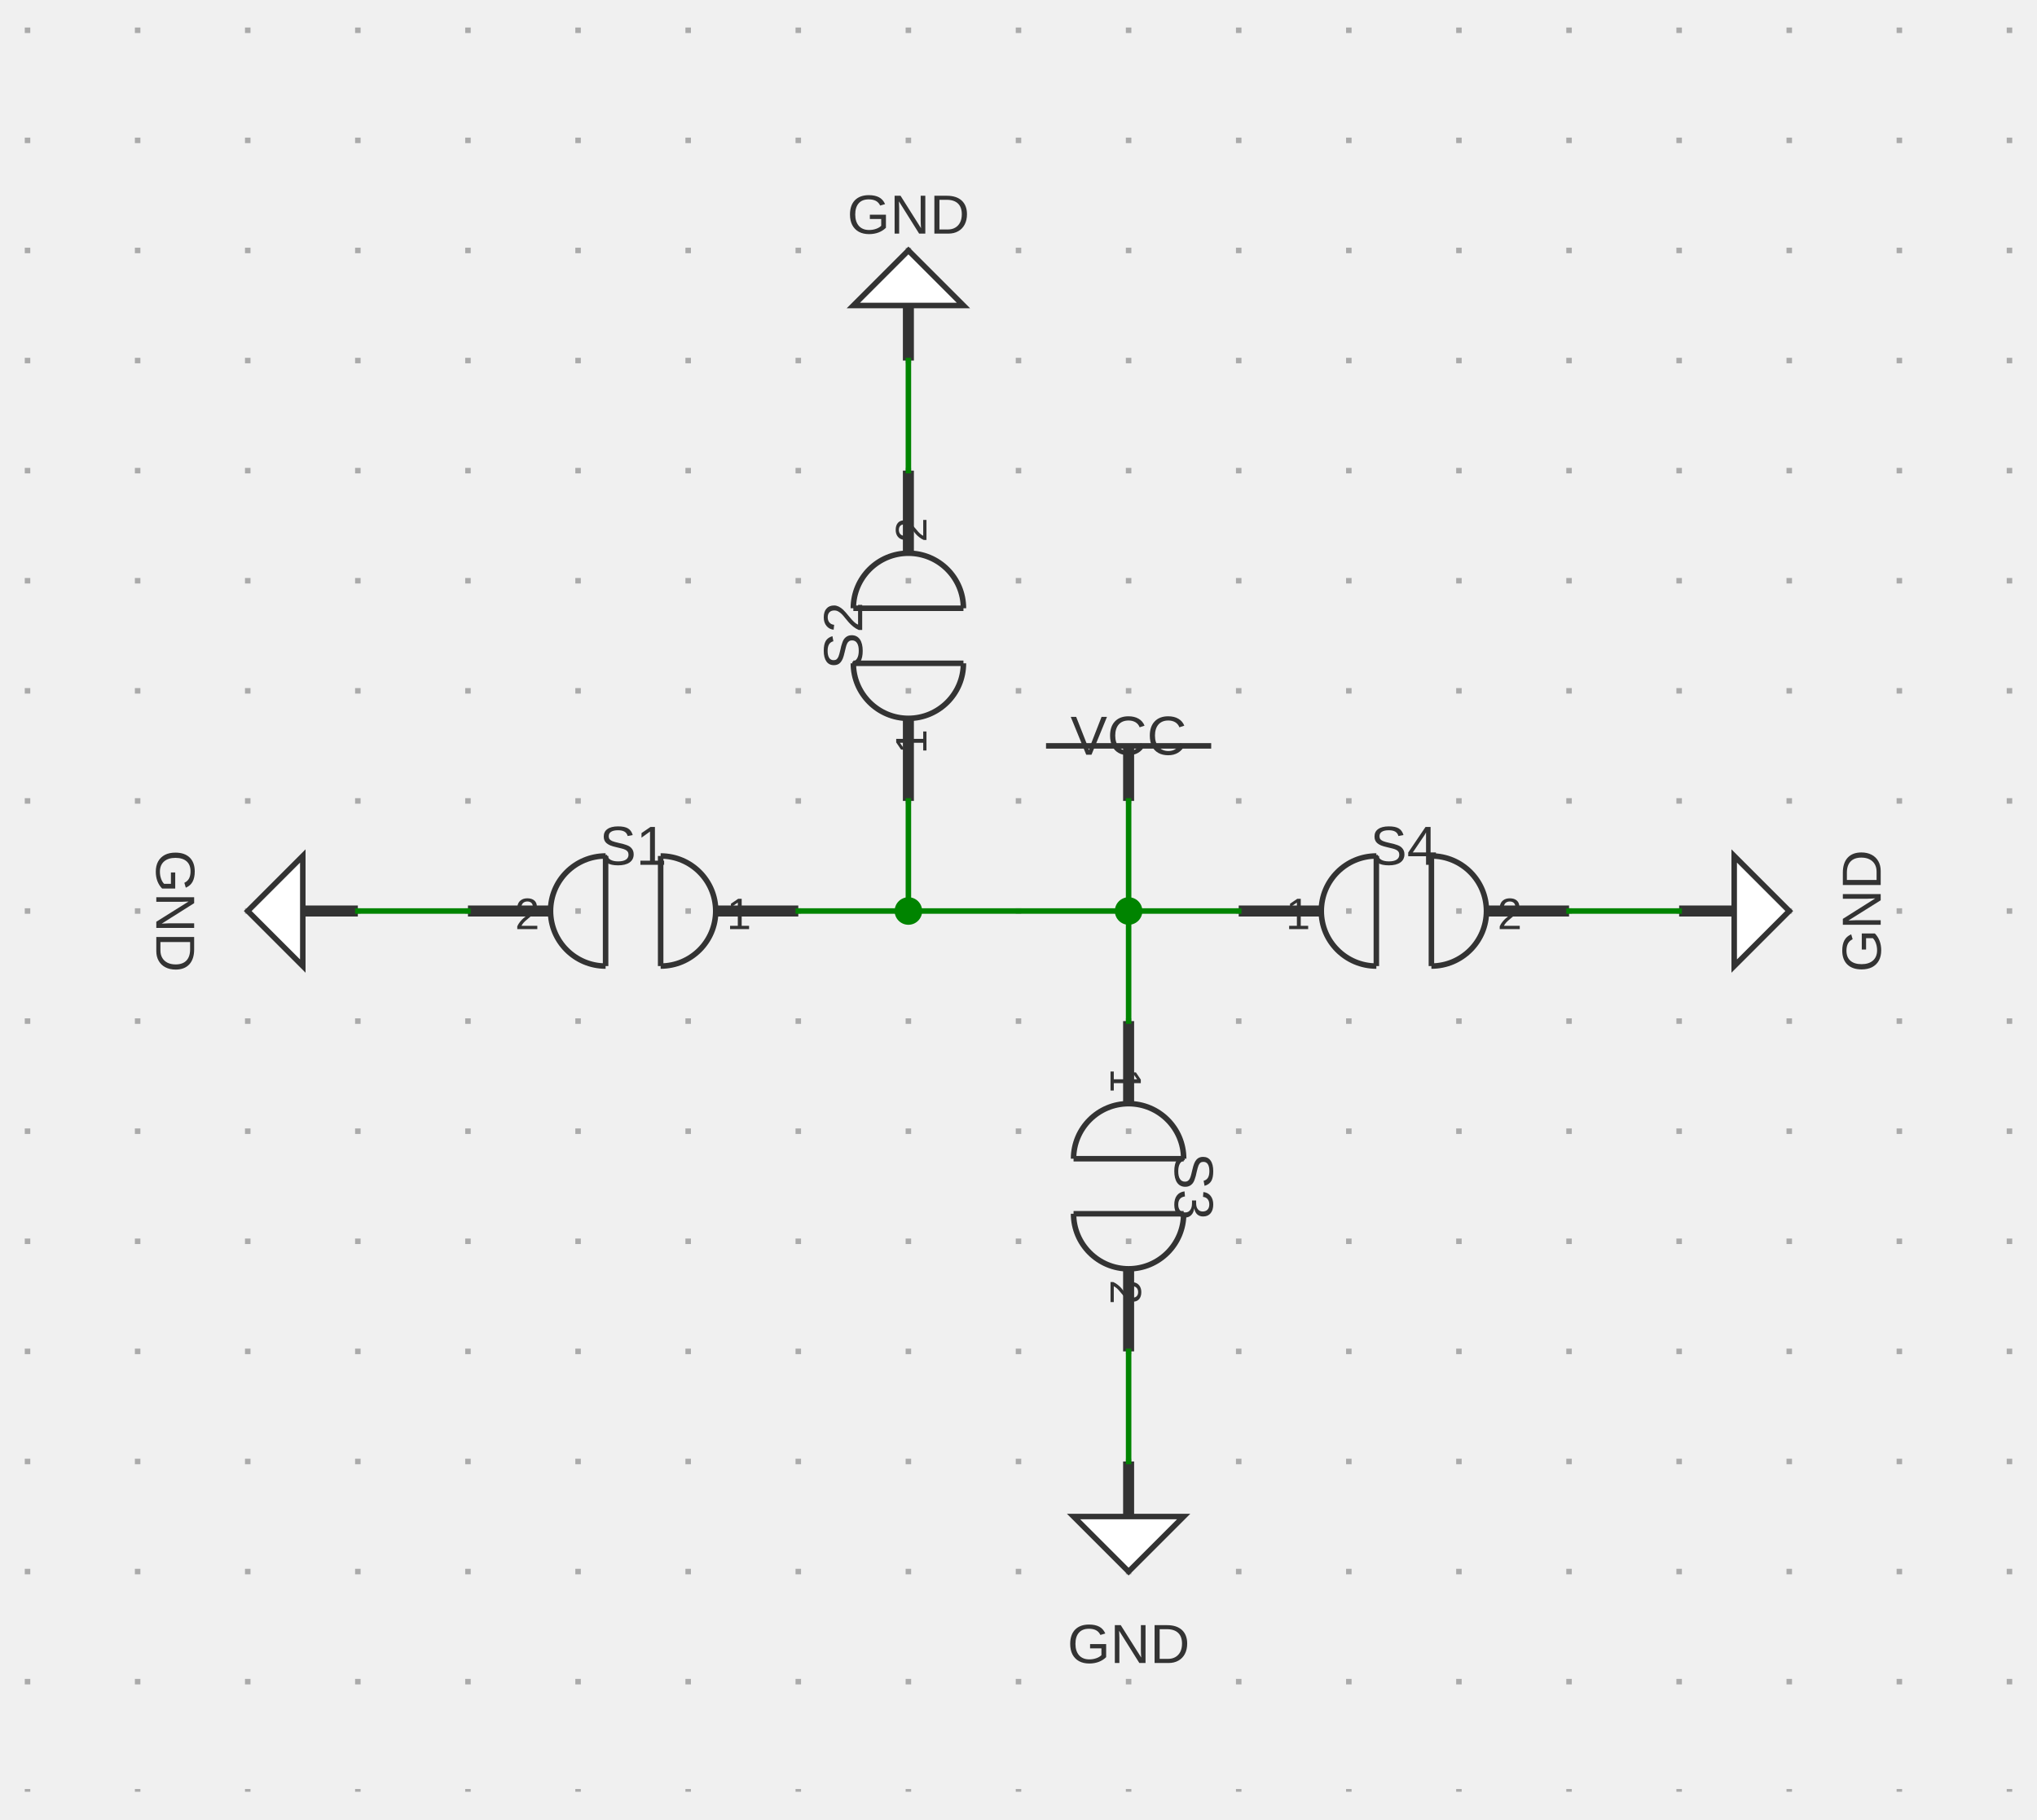
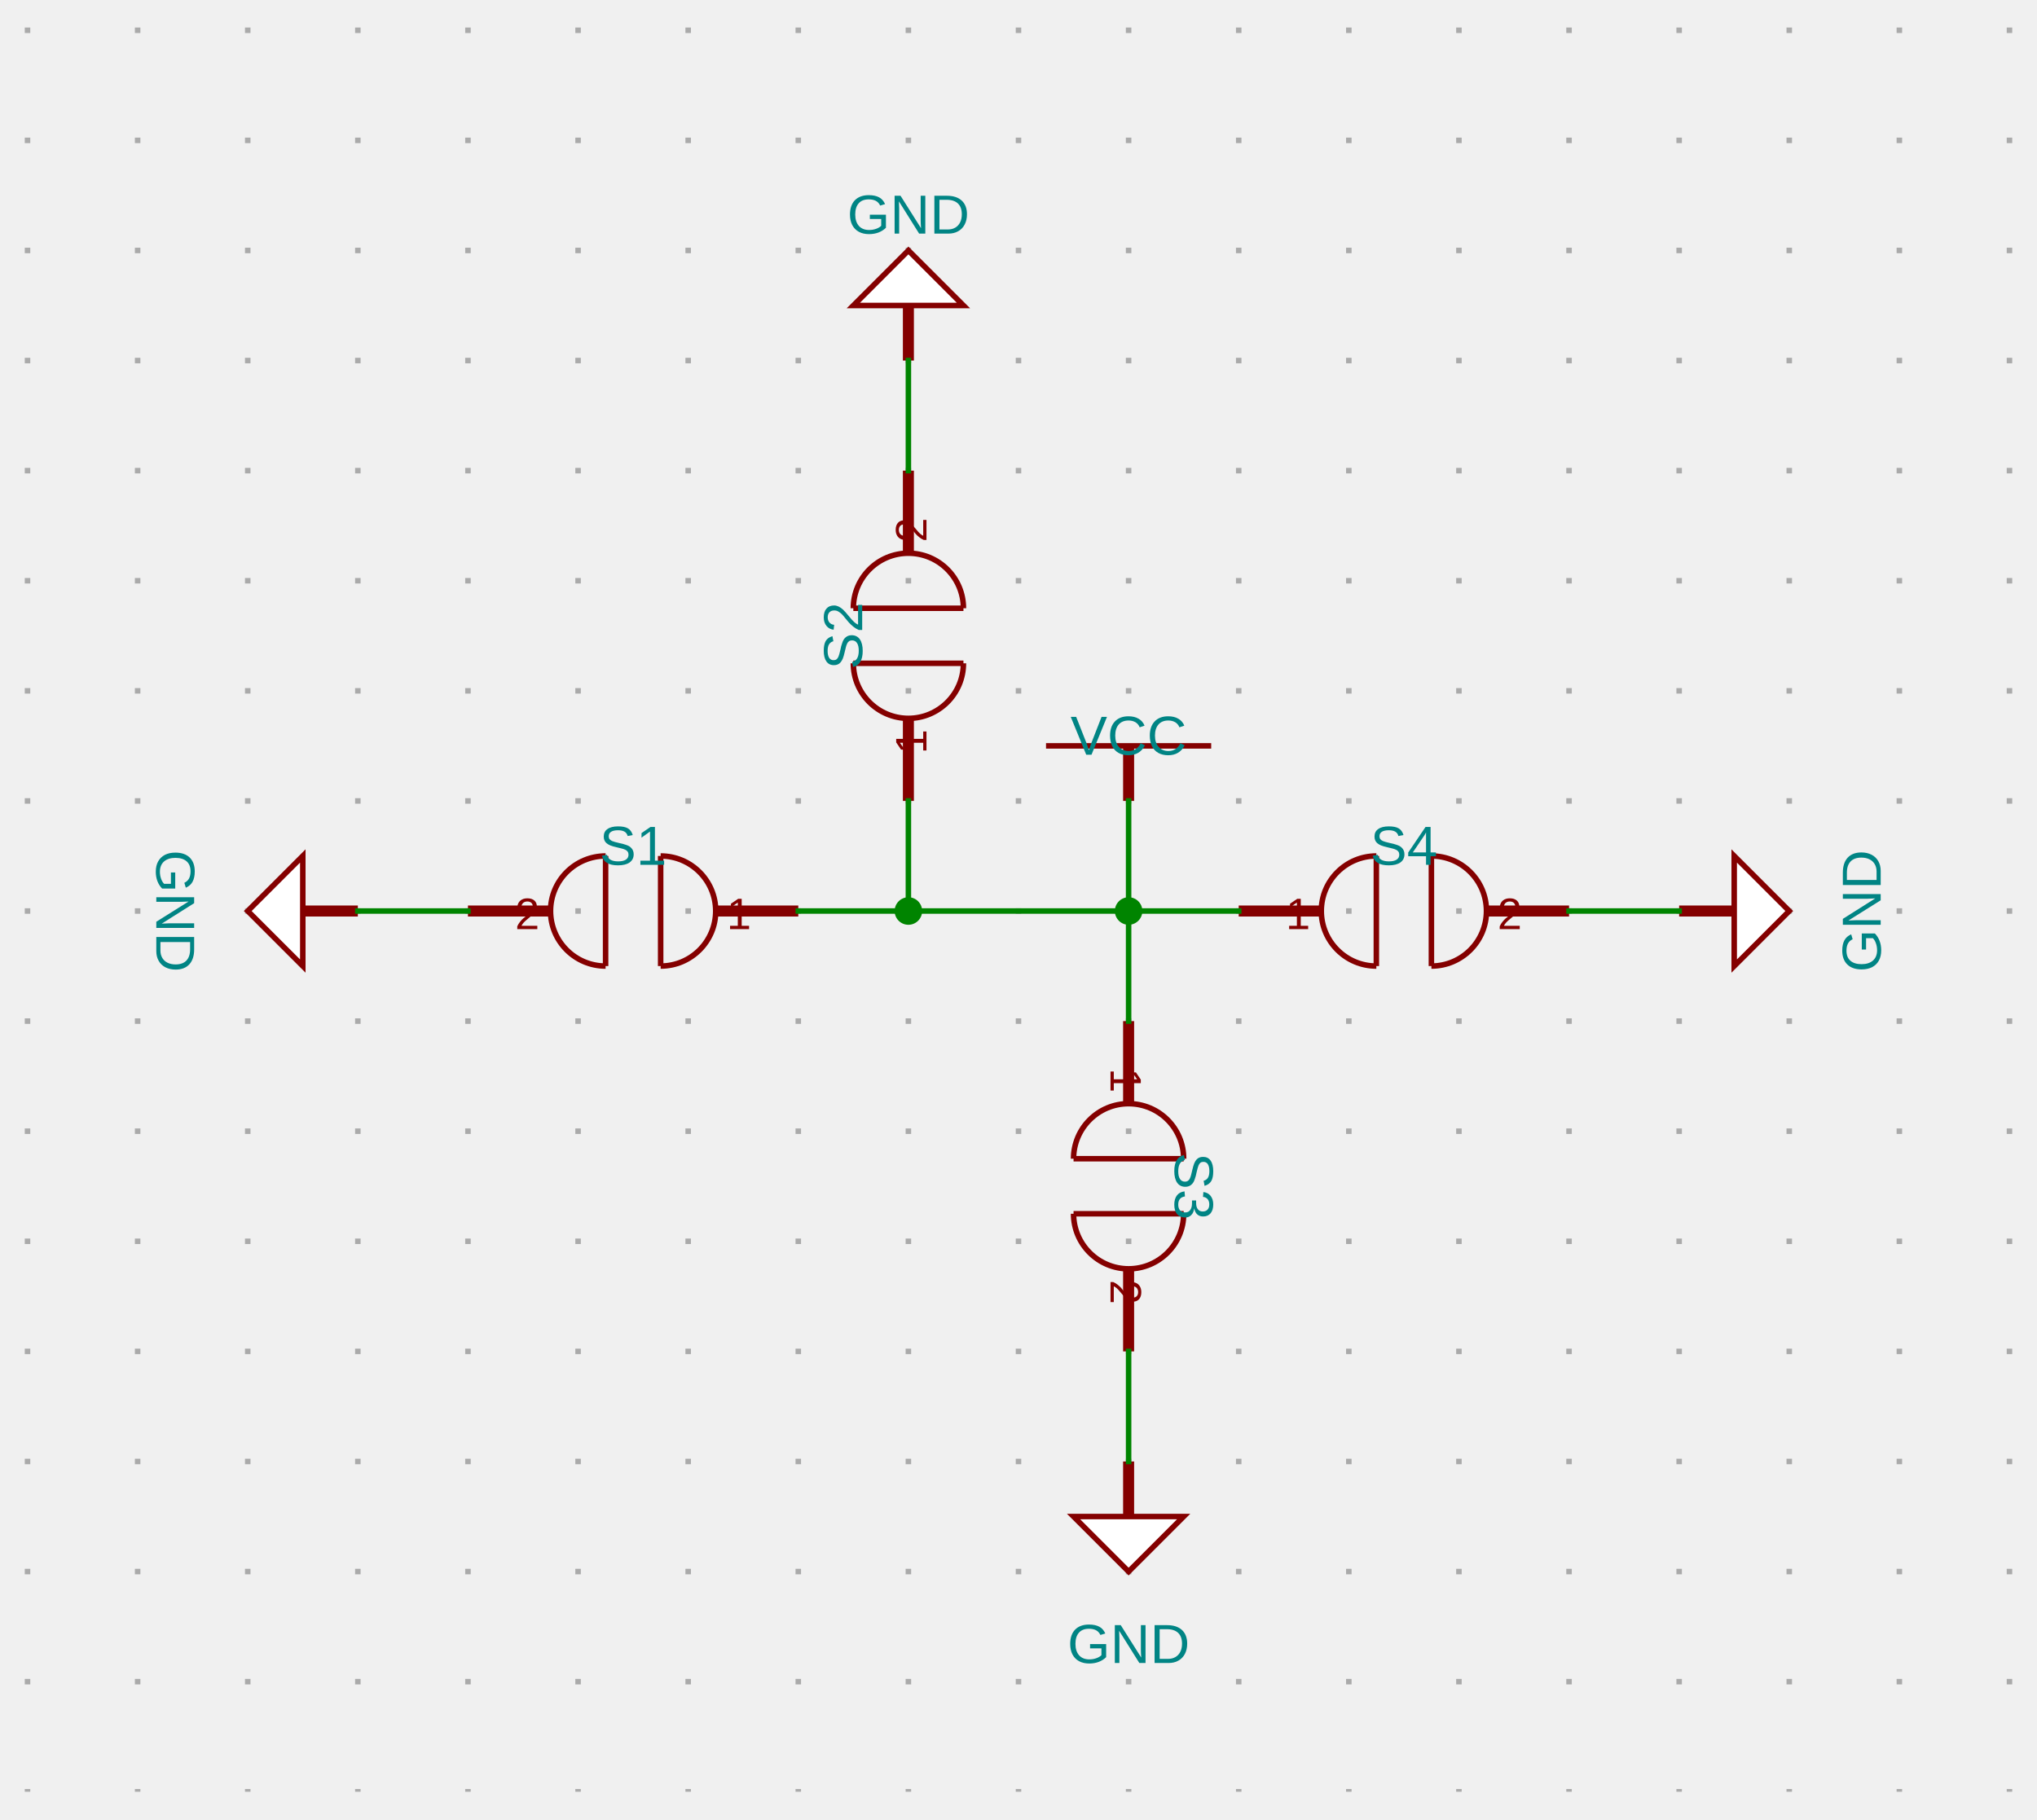
<svg xmlns="http://www.w3.org/2000/svg" xmlns:ns1="http://svgjs.dev/svgjs" version="1.1" width="370" height="330.5" viewBox="-25 -25.5 370 330.5">
  <g transform="matrix(1,0,0,1,0,0)">
    <path d="M -20 -20.5 L -20 300 M 0 -20.5 L 0 300 M 20 -20.5 L 20 300 M 40 -20.5 L 40 300 M 60 -20.5 L 60 300 M 80 -20.5 L 80 300 M 100 -20.5 L 100 300 M 120 -20.5 L 120 300 M 140 -20.5 L 140 300 M 160 -20.5 L 160 300 M 180 -20.5 L 180 300 M 200 -20.5 L 200 300 M 220 -20.5 L 220 300 M 240 -20.5 L 240 300 M 260 -20.5 L 260 300 M 280 -20.5 L 280 300 M 300 -20.5 L 300 300 M 320 -20.5 L 320 300 M 340 -20.5 L 340 300" fill="none" stroke-dasharray="1,19" stroke-width="1" stroke="#aaaaaa" />
  </g>
  <g transform="matrix(1,0,0,1,180,110)">
    <g>
-       <path d="M -15 0 L 15 0" stroke-width="1" stroke="#333333" fill="none" />
-       <path d="M 0 10 L 0 0" stroke-width="2" stroke="#333333" />
+       <path d="M -15 0 L 15 0" stroke-width="1" stroke="#840000" fill="none" />
+       <path d="M 0 10 L 0 0" stroke-width="2" stroke="#840000" />
      <g transform="matrix(1,0,0,1,0,-5)">
-         <text fill="#333333" font-family="Open Sans-Regular, Arial" font-size="10" text-anchor="middle" dominant-baseline="text-top" font-weight="regular" transform="matrix(1,0,0,1,0,0)" ns1:data="{&quot;leading&quot;:&quot;1.3&quot;}">
+         <text fill="#008484" font-family="Open Sans-Regular, Arial" font-size="10" text-anchor="middle" dominant-baseline="text-top" font-weight="regular" transform="matrix(1,0,0,1,0,0)" ns1:data="{&quot;leading&quot;:&quot;1.3&quot;}">
          <tspan dy="0" x="0" ns1:data="{&quot;newLined&quot;:true}">VCC</tspan>
        </text>
      </g>
    </g>
  </g>
  <g transform="matrix(1,0,0,1,90,140)">
    <g>
-       <path d="M 5 10 A 10 10 0 0 0 5 -10 " stroke-width="1" stroke="#333333" fill="none" />
-       <path d="M -5 -10 A 10 10 0 0 0 -5 10 " stroke-width="1" stroke="#333333" fill="none" />
-       <path d="M 5 -10 L 5 10" stroke-width="1" stroke="#333333" fill="none" />
-       <path d="M -5 -10 L -5 10" stroke-width="1" stroke="#333333" fill="none" />
-       <path d="M 30 0 L 15 0 M -30 0 L -15 0" stroke-width="2" stroke="#333333" />
+       <path d="M 5 10 A 10 10 0 0 0 5 -10 " stroke-width="1" stroke="#840000" fill="none" />
+       <path d="M -5 -10 A 10 10 0 0 0 -5 10 " stroke-width="1" stroke="#840000" fill="none" />
+       <path d="M 5 -10 L 5 10" stroke-width="1" stroke="#840000" fill="none" />
+       <path d="M -5 -10 L -5 10" stroke-width="1" stroke="#840000" fill="none" />
+       <path d="M 30 0 L 15 0" stroke-width="2" stroke="#840000" />
+       <path d="M -30 0 L -15 0" stroke-width="2" stroke="#840000" />
      <g transform="matrix(1,0,0,1,17,-2)">
-         <text fill="#333333" font-family="Open Sans-Regular, Arial" font-size="8" text-anchor="start" dominant-baseline="text-top" font-weight="regular" transform="matrix(1,0,0,1,0,0)" ns1:data="{&quot;leading&quot;:&quot;1.3&quot;}">
+         <text fill="#840000" font-family="Open Sans-Regular, Arial" font-size="8" text-anchor="start" dominant-baseline="text-top" font-weight="regular" transform="matrix(1,0,0,1,0,0)" ns1:data="{&quot;leading&quot;:&quot;1.3&quot;}">
          <tspan dy="0" x="0" ns1:data="{&quot;newLined&quot;:true}">1</tspan>
        </text>
      </g>
      <g transform="matrix(1,0,0,1,-17,-2)">
-         <text fill="#333333" font-family="Open Sans-Regular, Arial" font-size="8" text-anchor="end" dominant-baseline="text-top" font-weight="regular" transform="matrix(1,0,0,1,0,0)" ns1:data="{&quot;leading&quot;:&quot;1.3&quot;}">
+         <text fill="#840000" font-family="Open Sans-Regular, Arial" font-size="8" text-anchor="end" dominant-baseline="text-top" font-weight="regular" transform="matrix(1,0,0,1,0,0)" ns1:data="{&quot;leading&quot;:&quot;1.3&quot;}">
          <tspan dy="0" x="0" ns1:data="{&quot;newLined&quot;:true}">2</tspan>
        </text>
      </g>
      <g transform="matrix(1,0,0,1,0,-15)">
-         <text fill="#333333" font-family="Open Sans-Regular, Arial" font-size="10" text-anchor="middle" dominant-baseline="text-top" font-weight="regular" transform="matrix(1,0,0,1,0,0)" ns1:data="{&quot;leading&quot;:&quot;1.3&quot;}">
+         <text fill="#008484" font-family="Open Sans-Regular, Arial" font-size="10" text-anchor="middle" dominant-baseline="text-top" font-weight="regular" transform="matrix(1,0,0,1,0,0)" ns1:data="{&quot;leading&quot;:&quot;1.3&quot;}">
          <tspan dy="0" x="0" ns1:data="{&quot;newLined&quot;:true}">S1</tspan>
        </text>
      </g>
    </g>
  </g>
  <g transform="matrix(1,0,0,1,30,140)">
    <g>
-       <path d="M 0 -10 L 0 10 L -10 0 Z" stroke-width="1" stroke="#333333" fill="#ffffff" />
-       <path d="M 10 0 L 0 0" stroke-width="2" stroke="#333333" />
+       <path d="M 0 -10 L 0 10 L -10 0 Z" stroke-width="1" stroke="#840000" fill="#ffffff" />
+       <path d="M 10 0 L 0 0" stroke-width="2" stroke="#840000" />
      <g transform="matrix(0,1,-1,0,-20,0)">
-         <text fill="#333333" font-family="Open Sans-Regular, Arial" font-size="10" text-anchor="middle" dominant-baseline="text-top" font-weight="regular" transform="matrix(1,0,0,1,0,0)" ns1:data="{&quot;leading&quot;:&quot;1.3&quot;}">
+         <text fill="#008484" font-family="Open Sans-Regular, Arial" font-size="10" text-anchor="middle" dominant-baseline="text-top" font-weight="regular" transform="matrix(1,0,0,1,0,0)" ns1:data="{&quot;leading&quot;:&quot;1.3&quot;}">
          <tspan dy="0" x="0" ns1:data="{&quot;newLined&quot;:true}">GND</tspan>
        </text>
      </g>
    </g>
  </g>
  <g transform="matrix(1,0,0,1,140,90)">
    <g>
-       <path d="M 10 5 A 10 10 0 0 1 -10 5 " stroke-width="1" stroke="#333333" fill="none" />
-       <path d="M -10 -5 A 10 10 0 1 1 10 -5 " stroke-width="1" stroke="#333333" fill="none" />
-       <path d="M -10 5 L 10 5" stroke-width="1" stroke="#333333" fill="none" />
-       <path d="M -10 -5 L 10 -5" stroke-width="1" stroke="#333333" fill="none" />
-       <path d="M 0 30 L 0 15 M 0 -30 L 0 -15" stroke-width="2" stroke="#333333" />
+       <path d="M 10 5 A 10 10 0 0 1 -10 5 " stroke-width="1" stroke="#840000" fill="none" />
+       <path d="M -10 -5 A 10 10 0 1 1 10 -5 " stroke-width="1" stroke="#840000" fill="none" />
+       <path d="M -10 5 L 10 5" stroke-width="1" stroke="#840000" fill="none" />
+       <path d="M -10 -5 L 10 -5" stroke-width="1" stroke="#840000" fill="none" />
+       <path d="M 0 30 L 0 15" stroke-width="2" stroke="#840000" />
+       <path d="M 0 -30 L 0 -15" stroke-width="2" stroke="#840000" />
      <g transform="matrix(0,-1,1,0,-2,17)">
-         <text fill="#333333" font-family="Open Sans-Regular, Arial" font-size="8" text-anchor="end" dominant-baseline="text-top" font-weight="regular" transform="matrix(1,0,0,1,0,0)" ns1:data="{&quot;leading&quot;:&quot;1.3&quot;}">
+         <text fill="#840000" font-family="Open Sans-Regular, Arial" font-size="8" text-anchor="end" dominant-baseline="text-top" font-weight="regular" transform="matrix(1,0,0,1,0,0)" ns1:data="{&quot;leading&quot;:&quot;1.3&quot;}">
          <tspan dy="0" x="0" ns1:data="{&quot;newLined&quot;:true}">1</tspan>
        </text>
      </g>
      <g transform="matrix(0,-1,1,0,-2,-17)">
-         <text fill="#333333" font-family="Open Sans-Regular, Arial" font-size="8" text-anchor="start" dominant-baseline="text-top" font-weight="regular" transform="matrix(1,0,0,1,0,0)" ns1:data="{&quot;leading&quot;:&quot;1.3&quot;}">
+         <text fill="#840000" font-family="Open Sans-Regular, Arial" font-size="8" text-anchor="start" dominant-baseline="text-top" font-weight="regular" transform="matrix(1,0,0,1,0,0)" ns1:data="{&quot;leading&quot;:&quot;1.3&quot;}">
          <tspan dy="0" x="0" ns1:data="{&quot;newLined&quot;:true}">2</tspan>
        </text>
      </g>
      <g transform="matrix(0,-1,1,0,-15,0)">
-         <text fill="#333333" font-family="Open Sans-Regular, Arial" font-size="10" text-anchor="middle" dominant-baseline="text-top" font-weight="regular" transform="matrix(1,0,0,1,0,0)" ns1:data="{&quot;leading&quot;:&quot;1.3&quot;}">
+         <text fill="#008484" font-family="Open Sans-Regular, Arial" font-size="10" text-anchor="middle" dominant-baseline="text-top" font-weight="regular" transform="matrix(1,0,0,1,0,0)" ns1:data="{&quot;leading&quot;:&quot;1.3&quot;}">
          <tspan dy="0" x="0" ns1:data="{&quot;newLined&quot;:true}">S2</tspan>
        </text>
      </g>
    </g>
  </g>
  <g transform="matrix(1,0,0,1,140,30)">
    <g>
-       <path d="M -10 0 L 10 0 L 0 -10 Z" stroke-width="1" stroke="#333333" fill="#ffffff" />
-       <path d="M 0 10 L 0 0" stroke-width="2" stroke="#333333" />
+       <path d="M -10 0 L 10 0 L 0 -10 Z" stroke-width="1" stroke="#840000" fill="#ffffff" />
+       <path d="M 0 10 L 0 0" stroke-width="2" stroke="#840000" />
      <g transform="matrix(1,0,0,1,0,-20)">
-         <text fill="#333333" font-family="Open Sans-Regular, Arial" font-size="10" text-anchor="middle" dominant-baseline="hanging" font-weight="regular" transform="matrix(1,0,0,1,0,0)" ns1:data="{&quot;leading&quot;:&quot;1.3&quot;}">
+         <text fill="#008484" font-family="Open Sans-Regular, Arial" font-size="10" text-anchor="middle" dominant-baseline="hanging" font-weight="regular" transform="matrix(1,0,0,1,0,0)" ns1:data="{&quot;leading&quot;:&quot;1.3&quot;}">
          <tspan dy="0" x="0" ns1:data="{&quot;newLined&quot;:true}">GND</tspan>
        </text>
      </g>
    </g>
  </g>
  <g transform="matrix(1,0,0,1,180,190)">
    <g>
-       <path d="M -10 -5 A 10 10 0 0 1 10 -5 " stroke-width="1" stroke="#333333" fill="none" />
-       <path d="M 10 5 A 10 10 0 0 1 -10 5 " stroke-width="1" stroke="#333333" fill="none" />
-       <path d="M 10 -5 L -10 -5" stroke-width="1" stroke="#333333" fill="none" />
-       <path d="M 10 5 L -10 5" stroke-width="1" stroke="#333333" fill="none" />
-       <path d="M 0 -30 L 0 -15 M 0 30 L 0 15" stroke-width="2" stroke="#333333" />
+       <path d="M -10 -5 A 10 10 0 0 1 10 -5 " stroke-width="1" stroke="#840000" fill="none" />
+       <path d="M 10 5 A 10 10 0 0 1 -10 5 " stroke-width="1" stroke="#840000" fill="none" />
+       <path d="M 10 -5 L -10 -5" stroke-width="1" stroke="#840000" fill="none" />
+       <path d="M 10 5 L -10 5" stroke-width="1" stroke="#840000" fill="none" />
+       <path d="M 0 -30 L 0 -15" stroke-width="2" stroke="#840000" />
+       <path d="M 0 30 L 0 15" stroke-width="2" stroke="#840000" />
      <g transform="matrix(0,1,-1,0,2,-17)">
-         <text fill="#333333" font-family="Open Sans-Regular, Arial" font-size="8" text-anchor="end" dominant-baseline="text-top" font-weight="regular" transform="matrix(1,0,0,1,0,0)" ns1:data="{&quot;leading&quot;:&quot;1.3&quot;}">
+         <text fill="#840000" font-family="Open Sans-Regular, Arial" font-size="8" text-anchor="end" dominant-baseline="text-top" font-weight="regular" transform="matrix(1,0,0,1,0,0)" ns1:data="{&quot;leading&quot;:&quot;1.3&quot;}">
          <tspan dy="0" x="0" ns1:data="{&quot;newLined&quot;:true}">1</tspan>
        </text>
      </g>
      <g transform="matrix(0,1,-1,0,2,17)">
-         <text fill="#333333" font-family="Open Sans-Regular, Arial" font-size="8" text-anchor="start" dominant-baseline="text-top" font-weight="regular" transform="matrix(1,0,0,1,0,0)" ns1:data="{&quot;leading&quot;:&quot;1.3&quot;}">
+         <text fill="#840000" font-family="Open Sans-Regular, Arial" font-size="8" text-anchor="start" dominant-baseline="text-top" font-weight="regular" transform="matrix(1,0,0,1,0,0)" ns1:data="{&quot;leading&quot;:&quot;1.3&quot;}">
          <tspan dy="0" x="0" ns1:data="{&quot;newLined&quot;:true}">2</tspan>
        </text>
      </g>
      <g transform="matrix(0,1,-1,0,15,0)">
-         <text fill="#333333" font-family="Open Sans-Regular, Arial" font-size="10" text-anchor="middle" dominant-baseline="text-top" font-weight="regular" transform="matrix(1,0,0,1,0,0)" ns1:data="{&quot;leading&quot;:&quot;1.3&quot;}">
+         <text fill="#008484" font-family="Open Sans-Regular, Arial" font-size="10" text-anchor="middle" dominant-baseline="text-top" font-weight="regular" transform="matrix(1,0,0,1,0,0)" ns1:data="{&quot;leading&quot;:&quot;1.3&quot;}">
          <tspan dy="0" x="0" ns1:data="{&quot;newLined&quot;:true}">S3</tspan>
        </text>
      </g>
    </g>
  </g>
  <g transform="matrix(1,0,0,1,180,250)">
    <g>
-       <path d="M -10 0 L 10 0 L 0 10 Z" stroke-width="1" stroke="#333333" fill="#ffffff" />
-       <path d="M 0 -10 L 0 0" stroke-width="2" stroke="#333333" />
+       <path d="M -10 0 L 10 0 L 0 10 Z" stroke-width="1" stroke="#840000" fill="#ffffff" />
+       <path d="M 0 -10 L 0 0" stroke-width="2" stroke="#840000" />
      <g transform="matrix(1,0,0,1,0,20)">
-         <text fill="#333333" font-family="Open Sans-Regular, Arial" font-size="10" text-anchor="middle" dominant-baseline="text-top" font-weight="regular" transform="matrix(1,0,0,1,0,0)" ns1:data="{&quot;leading&quot;:&quot;1.3&quot;}">
+         <text fill="#008484" font-family="Open Sans-Regular, Arial" font-size="10" text-anchor="middle" dominant-baseline="text-top" font-weight="regular" transform="matrix(1,0,0,1,0,0)" ns1:data="{&quot;leading&quot;:&quot;1.3&quot;}">
          <tspan dy="0" x="0" ns1:data="{&quot;newLined&quot;:true}">GND</tspan>
        </text>
      </g>
    </g>
  </g>
  <g transform="matrix(1,0,0,1,230,140)">
    <g>
-       <path d="M -5 10 A 10 10 0 0 1 -5 -10 " stroke-width="1" stroke="#333333" fill="none" />
-       <path d="M 5 -10 A 10 10 0 0 1 5 10 " stroke-width="1" stroke="#333333" fill="none" />
-       <path d="M -5 -10 L -5 10" stroke-width="1" stroke="#333333" fill="none" />
-       <path d="M 5 -10 L 5 10" stroke-width="1" stroke="#333333" fill="none" />
-       <path d="M -30 0 L -15 0 M 30 0 L 15 0" stroke-width="2" stroke="#333333" />
+       <path d="M -5 10 A 10 10 0 0 1 -5 -10 " stroke-width="1" stroke="#840000" fill="none" />
+       <path d="M 5 -10 A 10 10 0 0 1 5 10 " stroke-width="1" stroke="#840000" fill="none" />
+       <path d="M -5 -10 L -5 10" stroke-width="1" stroke="#840000" fill="none" />
+       <path d="M 5 -10 L 5 10" stroke-width="1" stroke="#840000" fill="none" />
+       <path d="M -30 0 L -15 0" stroke-width="2" stroke="#840000" />
+       <path d="M 30 0 L 15 0" stroke-width="2" stroke="#840000" />
      <g transform="matrix(1,0,0,1,-17,-2)">
-         <text fill="#333333" font-family="Open Sans-Regular, Arial" font-size="8" text-anchor="end" dominant-baseline="text-top" font-weight="regular" transform="matrix(1,0,0,1,0,0)" ns1:data="{&quot;leading&quot;:&quot;1.3&quot;}">
+         <text fill="#840000" font-family="Open Sans-Regular, Arial" font-size="8" text-anchor="end" dominant-baseline="text-top" font-weight="regular" transform="matrix(1,0,0,1,0,0)" ns1:data="{&quot;leading&quot;:&quot;1.3&quot;}">
          <tspan dy="0" x="0" ns1:data="{&quot;newLined&quot;:true}">1</tspan>
        </text>
      </g>
      <g transform="matrix(1,0,0,1,17,-2)">
-         <text fill="#333333" font-family="Open Sans-Regular, Arial" font-size="8" text-anchor="start" dominant-baseline="text-top" font-weight="regular" transform="matrix(1,0,0,1,0,0)" ns1:data="{&quot;leading&quot;:&quot;1.3&quot;}">
+         <text fill="#840000" font-family="Open Sans-Regular, Arial" font-size="8" text-anchor="start" dominant-baseline="text-top" font-weight="regular" transform="matrix(1,0,0,1,0,0)" ns1:data="{&quot;leading&quot;:&quot;1.3&quot;}">
          <tspan dy="0" x="0" ns1:data="{&quot;newLined&quot;:true}">2</tspan>
        </text>
      </g>
      <g transform="matrix(1,0,0,1,0,-15)">
-         <text fill="#333333" font-family="Open Sans-Regular, Arial" font-size="10" text-anchor="middle" dominant-baseline="text-top" font-weight="regular" transform="matrix(1,0,0,1,0,0)" ns1:data="{&quot;leading&quot;:&quot;1.3&quot;}">
+         <text fill="#008484" font-family="Open Sans-Regular, Arial" font-size="10" text-anchor="middle" dominant-baseline="text-top" font-weight="regular" transform="matrix(1,0,0,1,0,0)" ns1:data="{&quot;leading&quot;:&quot;1.3&quot;}">
          <tspan dy="0" x="0" ns1:data="{&quot;newLined&quot;:true}">S4</tspan>
        </text>
      </g>
    </g>
  </g>
  <g transform="matrix(1,0,0,1,290,140)">
    <g>
-       <path d="M 0 10 L 0 -10 L 10 0 Z" stroke-width="1" stroke="#333333" fill="#ffffff" />
-       <path d="M -10 0 L 0 0" stroke-width="2" stroke="#333333" />
+       <path d="M 0 10 L 0 -10 L 10 0 Z" stroke-width="1" stroke="#840000" fill="#ffffff" />
+       <path d="M -10 0 L 0 0" stroke-width="2" stroke="#840000" />
      <g transform="matrix(0,-1,1,0,20,0)">
-         <text fill="#333333" font-family="Open Sans-Regular, Arial" font-size="10" text-anchor="middle" dominant-baseline="text-top" font-weight="regular" transform="matrix(1,0,0,1,0,0)" ns1:data="{&quot;leading&quot;:&quot;1.3&quot;}">
+         <text fill="#008484" font-family="Open Sans-Regular, Arial" font-size="10" text-anchor="middle" dominant-baseline="text-top" font-weight="regular" transform="matrix(1,0,0,1,0,0)" ns1:data="{&quot;leading&quot;:&quot;1.3&quot;}">
          <tspan dy="0" x="0" ns1:data="{&quot;newLined&quot;:true}">GND</tspan>
        </text>
      </g>
    </g>
  </g>
  <g>
    <line x1="180" y1="120" x2="180" y2="140" stroke-linecap="square" stroke-width="1" stroke="#008400" fill="none" />
    <line x1="180" y1="140" x2="140" y2="140" stroke-linecap="square" stroke-width="1" stroke="#008400" fill="none" />
    <line x1="140" y1="140" x2="120" y2="140" stroke-linecap="square" stroke-width="1" stroke="#008400" fill="none" />
    <line x1="140" y1="140" x2="140" y2="120" stroke-linecap="square" stroke-width="1" stroke="#008400" fill="none" />
    <line x1="180" y1="140" x2="180" y2="160" stroke-linecap="square" stroke-width="1" stroke="#008400" fill="none" />
    <line x1="180" y1="140" x2="200" y2="140" stroke-linecap="square" stroke-width="1" stroke="#008400" fill="none" />
-     <circle r="2.5" cx="2.5" cy="2.5" transform="matrix(1,0,0,1,177.5,137.5)" fill="#008400" stroke="none" />
-     <circle r="2.5" cx="2.5" cy="2.5" transform="matrix(1,0,0,1,137.5,137.5)" fill="#008400" stroke="none" />
+     <circle r="2.5" cx="2.5" cy="2.5" transform="matrix(1,0,0,1,177.5,137.5)" fill="rgba(0, 132, 0)" stroke="none" />
+     <circle r="2.5" cx="2.5" cy="2.5" transform="matrix(1,0,0,1,137.5,137.5)" fill="rgba(0, 132, 0)" stroke="none" />
    <line x1="60" y1="140" x2="40" y2="140" stroke-linecap="square" stroke-width="1" stroke="#008400" fill="none" />
    <line x1="140" y1="60" x2="140" y2="40" stroke-linecap="square" stroke-width="1" stroke="#008400" fill="none" />
    <line x1="180" y1="220" x2="180" y2="240" stroke-linecap="square" stroke-width="1" stroke="#008400" fill="none" />
    <line x1="260" y1="140" x2="280" y2="140" stroke-linecap="square" stroke-width="1" stroke="#008400" fill="none" />
  </g>
  <g />
</svg>
